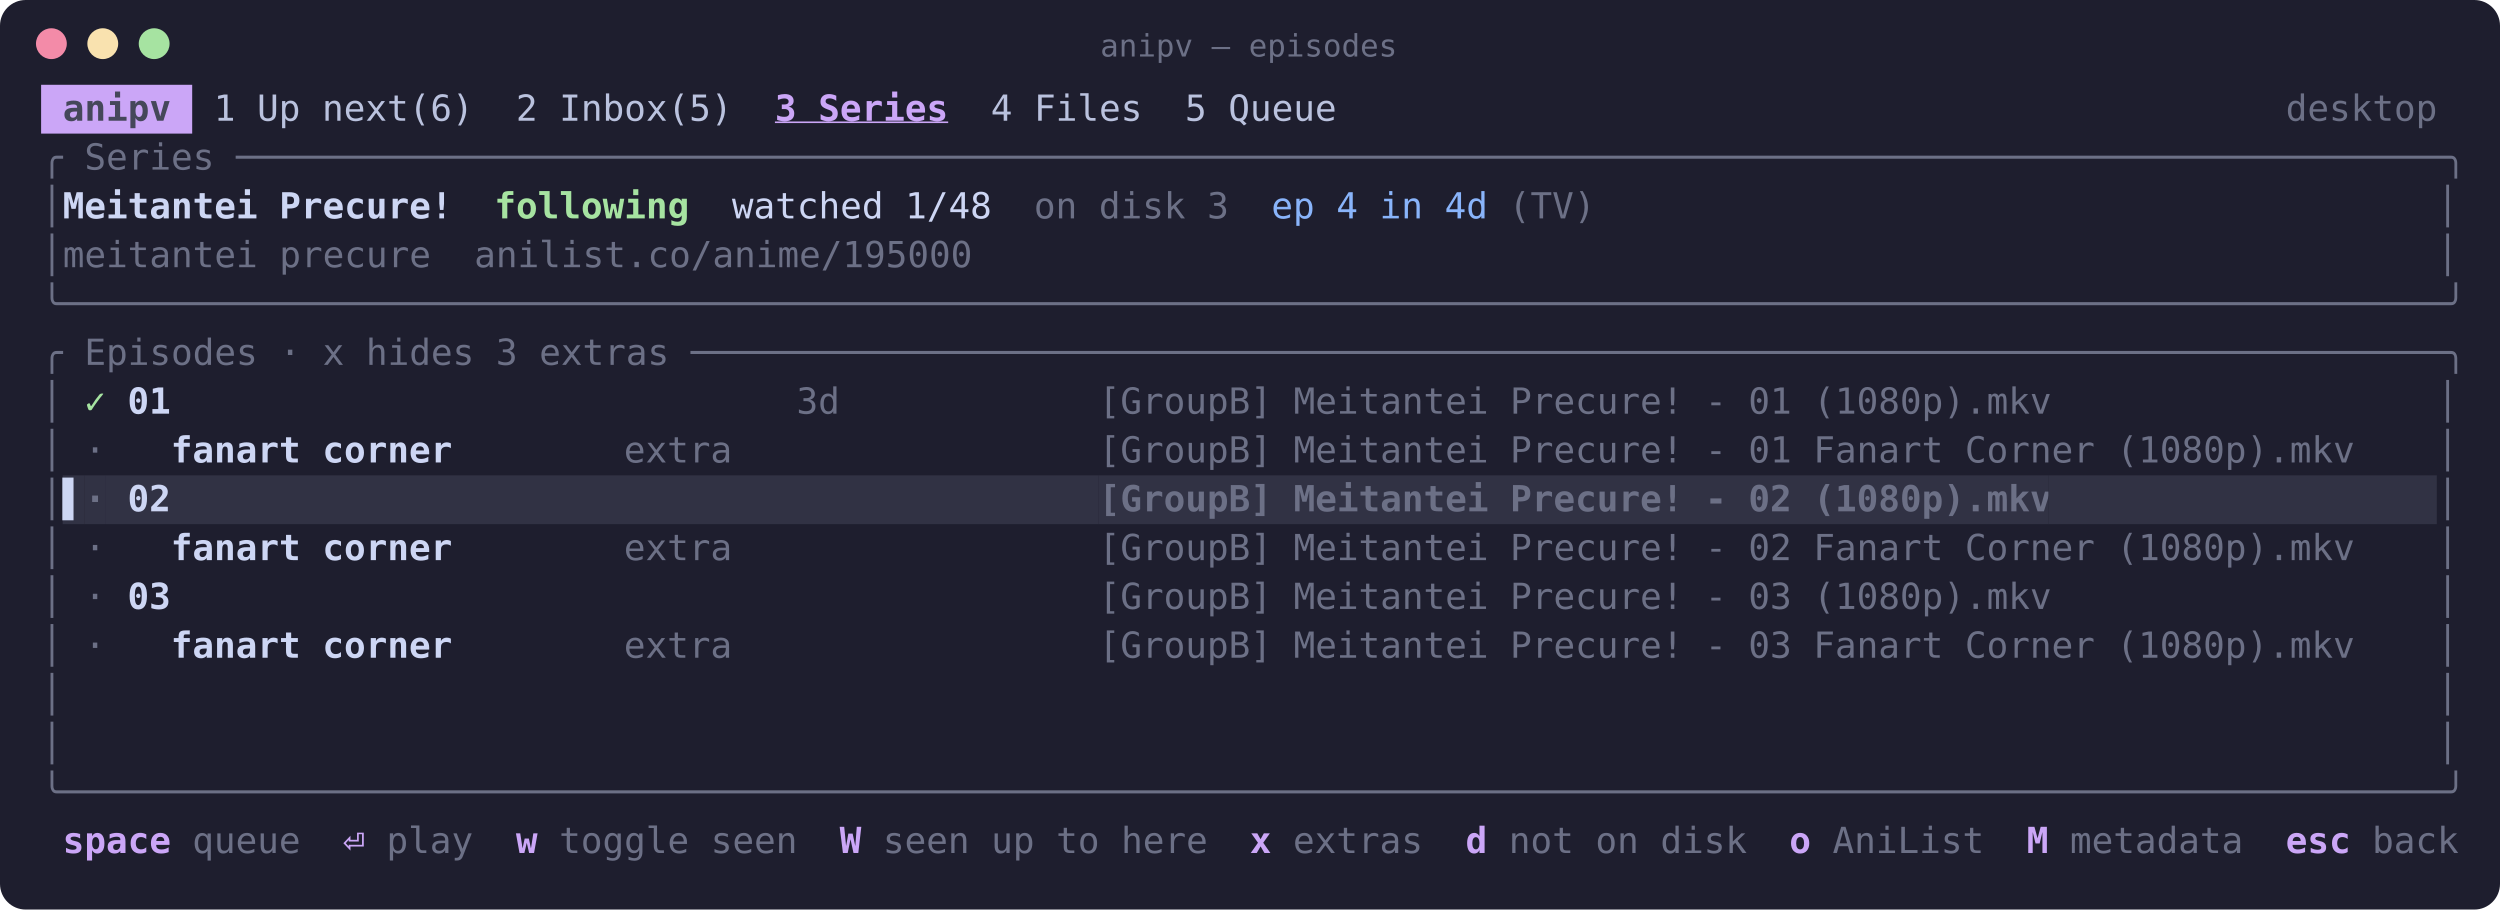
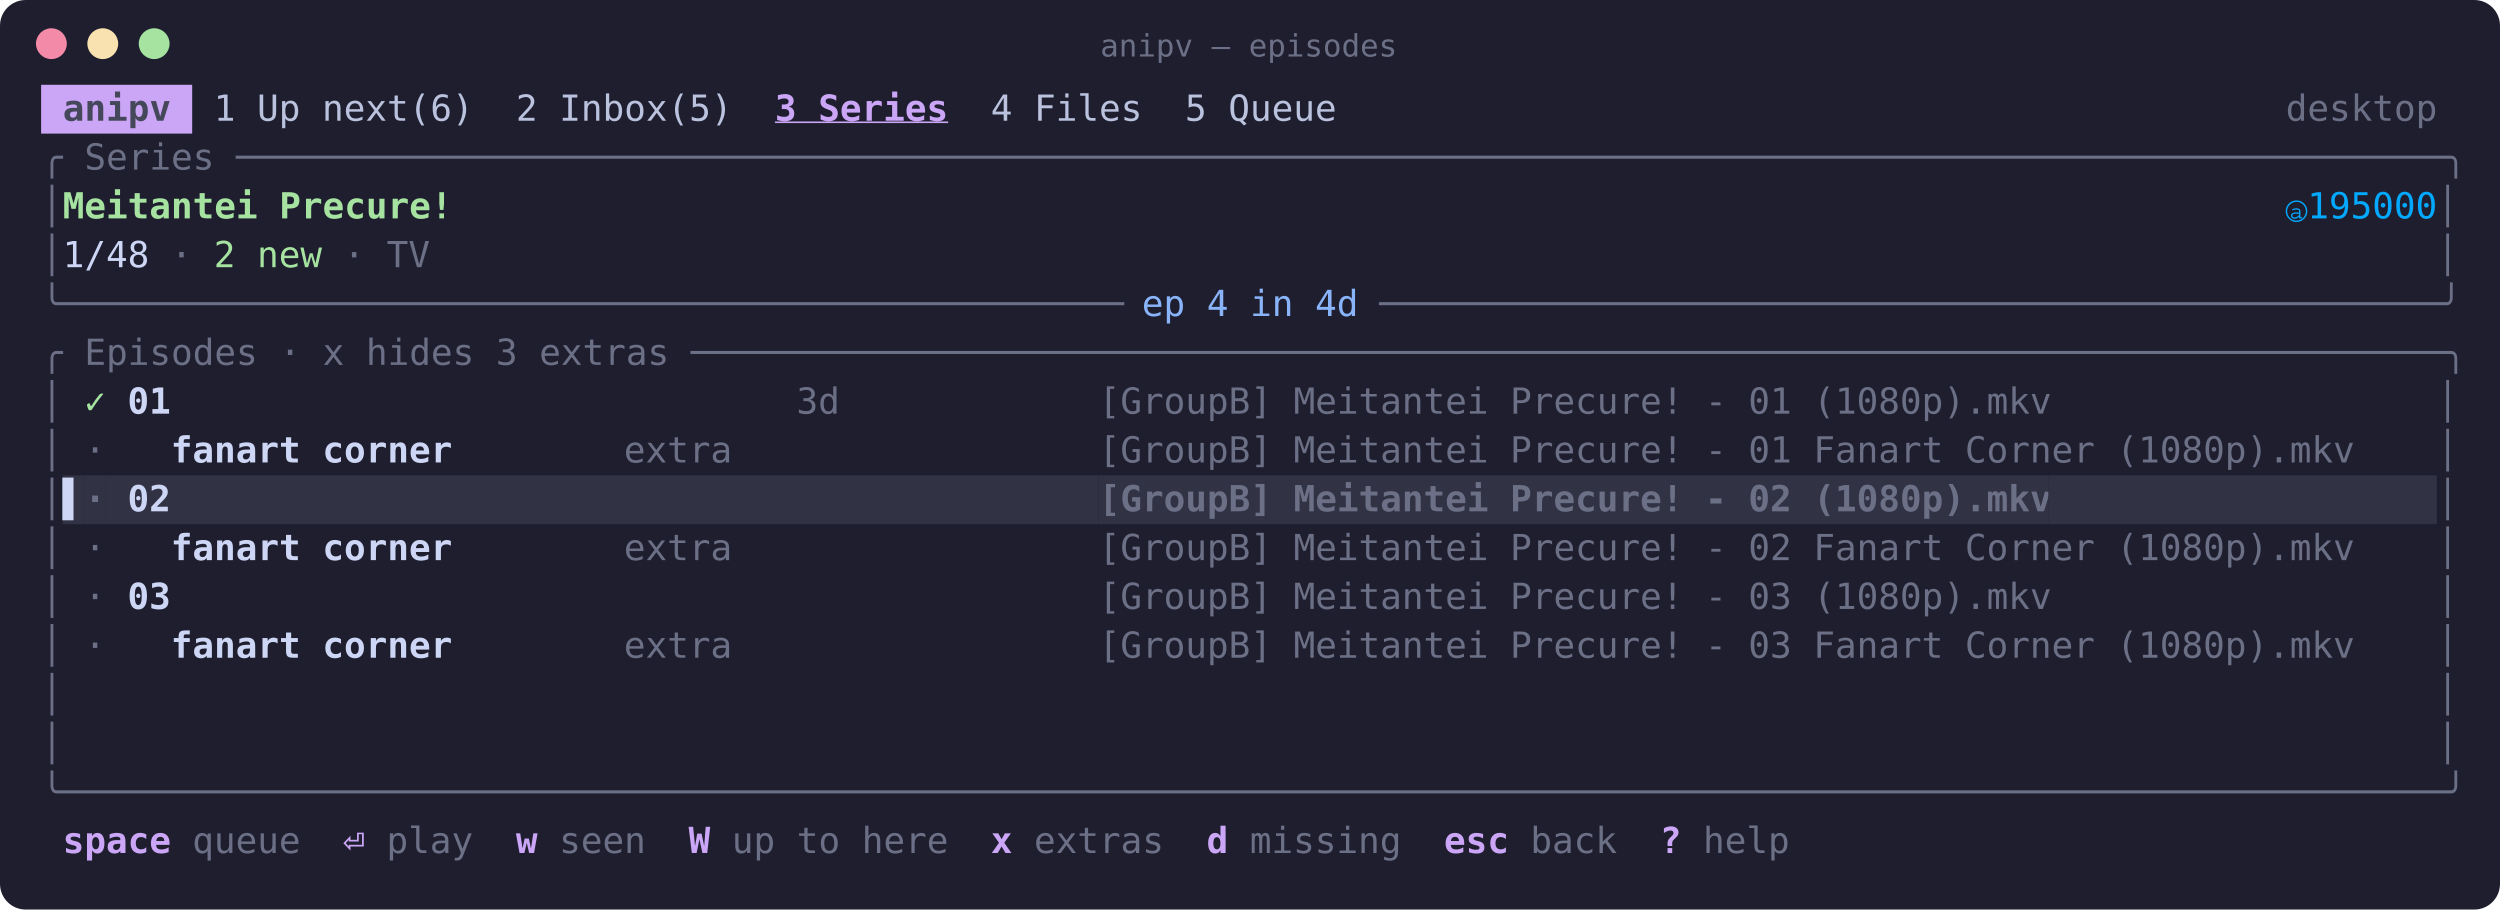
<svg xmlns="http://www.w3.org/2000/svg" width="973" height="354" viewBox="0 0 973 354" font-family="'JetBrains Mono','Cascadia Code','Fira Code',Menlo,Consolas,monospace" font-size="14">
  <rect width="100%" height="100%" rx="10" fill="#1e1e2e" />
  <circle cx="20" cy="17" r="6" fill="#f38ba8" />
  <circle cx="40" cy="17" r="6" fill="#f9e2af" />
  <circle cx="60" cy="17" r="6" fill="#a6e3a1" />
  <text x="486" y="22" fill="#6c7086" text-anchor="middle" font-size="12">anipv — episodes</text>
  <rect x="16.0" y="33.0" width="58.8" height="19" fill="#cba6f7" />
  <text x="16.0" y="47.0" fill="#45475a" font-weight="bold" xml:space="preserve" textLength="58.8" lengthAdjust="spacingAndGlyphs"> anipv </text>
  <text x="83.2" y="47.0" fill="#bac2de" xml:space="preserve" textLength="100.8" lengthAdjust="spacingAndGlyphs">1 Up next(6)</text>
  <text x="200.8" y="47.0" fill="#bac2de" xml:space="preserve" textLength="84.0" lengthAdjust="spacingAndGlyphs">2 Inbox(5)</text>
  <text x="301.6" y="47.0" fill="#cba6f7" font-weight="bold" text-decoration="underline" xml:space="preserve" textLength="67.2" lengthAdjust="spacingAndGlyphs">3 Series</text>
  <text x="385.6" y="47.0" fill="#bac2de" xml:space="preserve" textLength="58.8" lengthAdjust="spacingAndGlyphs">4 Files</text>
  <text x="461.2" y="47.0" fill="#bac2de" xml:space="preserve" textLength="58.8" lengthAdjust="spacingAndGlyphs">5 Queue</text>
  <text x="889.6" y="47.0" fill="#6c7086" xml:space="preserve" textLength="67.2" lengthAdjust="spacingAndGlyphs">desktop </text>
  <text x="16.0" y="66.0" fill="#6c7086" xml:space="preserve" textLength="940.8" lengthAdjust="spacingAndGlyphs">╭ Series ──────────────────────────────────────────────────────────────────────────────────────────────────────╮</text>
  <text x="16.0" y="85.0" fill="#6c7086" xml:space="preserve" textLength="8.4" lengthAdjust="spacingAndGlyphs">│</text>
-   <text x="24.4" y="85.0" fill="#cdd6f4" font-weight="bold" xml:space="preserve" textLength="151.2" lengthAdjust="spacingAndGlyphs">Meitantei Precure!</text>
-   <text x="192.4" y="85.0" fill="#a6e3a1" font-weight="bold" xml:space="preserve" textLength="75.6" lengthAdjust="spacingAndGlyphs">following</text>
-   <text x="268.0" y="85.0" fill="#cdd6f4" xml:space="preserve" textLength="134.4" lengthAdjust="spacingAndGlyphs">  watched 1/48  </text>
-   <text x="402.4" y="85.0" fill="#6c7086" xml:space="preserve" textLength="75.6" lengthAdjust="spacingAndGlyphs">on disk 3</text>
-   <text x="494.8" y="85.0" fill="#89b4fa" xml:space="preserve" textLength="84.0" lengthAdjust="spacingAndGlyphs">ep 4 in 4d</text>
-   <text x="578.8" y="85.0" fill="#6c7086" xml:space="preserve" textLength="42.0" lengthAdjust="spacingAndGlyphs"> (TV)</text>
+   <text x="24.4" y="85.0" fill="#a6e3a1" font-weight="bold" xml:space="preserve" textLength="151.2" lengthAdjust="spacingAndGlyphs">Meitantei Precure!</text>
+   <text x="889.6" y="85.0" fill="#02a9ff" xml:space="preserve" textLength="58.8" lengthAdjust="spacingAndGlyphs">ⓐ195000</text>
  <text x="948.4" y="85.0" fill="#6c7086" xml:space="preserve" textLength="8.4" lengthAdjust="spacingAndGlyphs">│</text>
-   <text x="16.0" y="104.0" fill="#6c7086" xml:space="preserve" textLength="361.2" lengthAdjust="spacingAndGlyphs">│meitantei precure  anilist.co/anime/195000</text>
+   <text x="16.0" y="104.0" fill="#6c7086" xml:space="preserve" textLength="8.4" lengthAdjust="spacingAndGlyphs">│</text>
+   <text x="24.4" y="104.0" fill="#cdd6f4" xml:space="preserve" textLength="33.6" lengthAdjust="spacingAndGlyphs">1/48</text>
+   <text x="58.0" y="104.0" fill="#6c7086" xml:space="preserve" textLength="25.2" lengthAdjust="spacingAndGlyphs"> · </text>
+   <text x="83.2" y="104.0" fill="#a6e3a1" xml:space="preserve" textLength="42.0" lengthAdjust="spacingAndGlyphs">2 new</text>
+   <text x="125.2" y="104.0" fill="#6c7086" xml:space="preserve" textLength="42.0" lengthAdjust="spacingAndGlyphs"> · TV</text>
  <text x="948.4" y="104.0" fill="#6c7086" xml:space="preserve" textLength="8.4" lengthAdjust="spacingAndGlyphs">│</text>
-   <text x="16.0" y="123.0" fill="#6c7086" xml:space="preserve" textLength="940.8" lengthAdjust="spacingAndGlyphs">╰──────────────────────────────────────────────────────────────────────────────────────────────────────────────╯</text>
+   <text x="16.0" y="123.0" fill="#6c7086" xml:space="preserve" textLength="428.4" lengthAdjust="spacingAndGlyphs">╰───────────────────────────────────────────────── </text>
+   <text x="444.4" y="123.0" fill="#89b4fa" xml:space="preserve" textLength="84.0" lengthAdjust="spacingAndGlyphs">ep 4 in 4d</text>
+   <text x="528.4" y="123.0" fill="#6c7086" xml:space="preserve" textLength="428.4" lengthAdjust="spacingAndGlyphs"> ─────────────────────────────────────────────────╯</text>
  <text x="16.0" y="142.0" fill="#6c7086" xml:space="preserve" textLength="940.8" lengthAdjust="spacingAndGlyphs">╭ Episodes · x hides 3 extras ─────────────────────────────────────────────────────────────────────────────────╮</text>
  <text x="16.0" y="161.0" fill="#6c7086" xml:space="preserve" textLength="8.4" lengthAdjust="spacingAndGlyphs">│</text>
  <text x="32.8" y="161.0" fill="#a6e3a1" xml:space="preserve" textLength="8.4" lengthAdjust="spacingAndGlyphs">✓</text>
  <text x="49.6" y="161.0" fill="#cdd6f4" font-weight="bold" xml:space="preserve" textLength="184.8" lengthAdjust="spacingAndGlyphs">01                    </text>
  <text x="310.0" y="161.0" fill="#6c7086" xml:space="preserve" textLength="16.8" lengthAdjust="spacingAndGlyphs">3d</text>
  <text x="427.6" y="161.0" fill="#6c7086" xml:space="preserve" textLength="369.6" lengthAdjust="spacingAndGlyphs">[GroupB] Meitantei Precure! - 01 (1080p).mkv</text>
  <text x="948.4" y="161.0" fill="#6c7086" xml:space="preserve" textLength="8.4" lengthAdjust="spacingAndGlyphs">│</text>
  <text x="16.0" y="180.0" fill="#6c7086" xml:space="preserve" textLength="8.4" lengthAdjust="spacingAndGlyphs">│</text>
  <text x="32.8" y="180.0" fill="#6c7086" xml:space="preserve" textLength="8.4" lengthAdjust="spacingAndGlyphs">·</text>
  <text x="49.6" y="180.0" fill="#cdd6f4" font-weight="bold" xml:space="preserve" textLength="184.8" lengthAdjust="spacingAndGlyphs">  fanart corner       </text>
  <text x="242.8" y="180.0" fill="#6c7086" xml:space="preserve" textLength="58.8" lengthAdjust="spacingAndGlyphs">extra  </text>
  <text x="427.6" y="180.0" fill="#6c7086" xml:space="preserve" textLength="487.2" lengthAdjust="spacingAndGlyphs">[GroupB] Meitantei Precure! - 01 Fanart Corner (1080p).mkv</text>
  <text x="948.4" y="180.0" fill="#6c7086" xml:space="preserve" textLength="8.4" lengthAdjust="spacingAndGlyphs">│</text>
  <text x="16.0" y="199.0" fill="#6c7086" xml:space="preserve" textLength="8.4" lengthAdjust="spacingAndGlyphs">│</text>
  <rect x="24.4" y="185.0" width="8.4" height="19" fill="#313244" />
  <text x="24.4" y="199.0" fill="#cdd6f4" font-weight="bold" xml:space="preserve" textLength="8.4" lengthAdjust="spacingAndGlyphs">▌</text>
  <rect x="32.8" y="185.0" width="8.4" height="19" fill="#313244" />
  <text x="32.8" y="199.0" fill="#6c7086" font-weight="bold" xml:space="preserve" textLength="8.4" lengthAdjust="spacingAndGlyphs">·</text>
  <rect x="41.2" y="185.0" width="386.4" height="19" fill="#313244" />
  <text x="41.2" y="199.0" fill="#cdd6f4" font-weight="bold" xml:space="preserve" textLength="386.4" lengthAdjust="spacingAndGlyphs"> 02                                           </text>
  <rect x="427.6" y="185.0" width="369.6" height="19" fill="#313244" />
  <text x="427.6" y="199.0" fill="#6c7086" font-weight="bold" xml:space="preserve" textLength="369.6" lengthAdjust="spacingAndGlyphs">[GroupB] Meitantei Precure! - 02 (1080p).mkv</text>
  <rect x="797.2" y="185.0" width="151.2" height="19" fill="#313244" />
  <text x="948.4" y="199.0" fill="#6c7086" xml:space="preserve" textLength="8.4" lengthAdjust="spacingAndGlyphs">│</text>
  <text x="16.0" y="218.0" fill="#6c7086" xml:space="preserve" textLength="8.4" lengthAdjust="spacingAndGlyphs">│</text>
  <text x="32.8" y="218.0" fill="#6c7086" xml:space="preserve" textLength="8.4" lengthAdjust="spacingAndGlyphs">·</text>
  <text x="49.6" y="218.0" fill="#cdd6f4" font-weight="bold" xml:space="preserve" textLength="184.8" lengthAdjust="spacingAndGlyphs">  fanart corner       </text>
  <text x="242.8" y="218.0" fill="#6c7086" xml:space="preserve" textLength="58.8" lengthAdjust="spacingAndGlyphs">extra  </text>
  <text x="427.6" y="218.0" fill="#6c7086" xml:space="preserve" textLength="487.2" lengthAdjust="spacingAndGlyphs">[GroupB] Meitantei Precure! - 02 Fanart Corner (1080p).mkv</text>
  <text x="948.4" y="218.0" fill="#6c7086" xml:space="preserve" textLength="8.4" lengthAdjust="spacingAndGlyphs">│</text>
  <text x="16.0" y="237.0" fill="#6c7086" xml:space="preserve" textLength="8.4" lengthAdjust="spacingAndGlyphs">│</text>
  <text x="32.8" y="237.0" fill="#6c7086" xml:space="preserve" textLength="8.4" lengthAdjust="spacingAndGlyphs">·</text>
  <text x="49.6" y="237.0" fill="#cdd6f4" font-weight="bold" xml:space="preserve" textLength="184.8" lengthAdjust="spacingAndGlyphs">03                    </text>
  <text x="427.6" y="237.0" fill="#6c7086" xml:space="preserve" textLength="369.6" lengthAdjust="spacingAndGlyphs">[GroupB] Meitantei Precure! - 03 (1080p).mkv</text>
  <text x="948.4" y="237.0" fill="#6c7086" xml:space="preserve" textLength="8.4" lengthAdjust="spacingAndGlyphs">│</text>
  <text x="16.0" y="256.0" fill="#6c7086" xml:space="preserve" textLength="8.4" lengthAdjust="spacingAndGlyphs">│</text>
  <text x="32.8" y="256.0" fill="#6c7086" xml:space="preserve" textLength="8.4" lengthAdjust="spacingAndGlyphs">·</text>
  <text x="49.6" y="256.0" fill="#cdd6f4" font-weight="bold" xml:space="preserve" textLength="184.8" lengthAdjust="spacingAndGlyphs">  fanart corner       </text>
  <text x="242.8" y="256.0" fill="#6c7086" xml:space="preserve" textLength="58.8" lengthAdjust="spacingAndGlyphs">extra  </text>
  <text x="427.6" y="256.0" fill="#6c7086" xml:space="preserve" textLength="487.2" lengthAdjust="spacingAndGlyphs">[GroupB] Meitantei Precure! - 03 Fanart Corner (1080p).mkv</text>
  <text x="948.4" y="256.0" fill="#6c7086" xml:space="preserve" textLength="8.4" lengthAdjust="spacingAndGlyphs">│</text>
  <text x="16.0" y="275.0" fill="#6c7086" xml:space="preserve" textLength="8.4" lengthAdjust="spacingAndGlyphs">│</text>
  <text x="948.4" y="275.0" fill="#6c7086" xml:space="preserve" textLength="8.4" lengthAdjust="spacingAndGlyphs">│</text>
  <text x="16.0" y="294.0" fill="#6c7086" xml:space="preserve" textLength="8.4" lengthAdjust="spacingAndGlyphs">│</text>
  <text x="948.4" y="294.0" fill="#6c7086" xml:space="preserve" textLength="8.4" lengthAdjust="spacingAndGlyphs">│</text>
  <text x="16.0" y="313.0" fill="#6c7086" xml:space="preserve" textLength="940.8" lengthAdjust="spacingAndGlyphs">╰──────────────────────────────────────────────────────────────────────────────────────────────────────────────╯</text>
  <text x="24.4" y="332.0" fill="#cba6f7" font-weight="bold" xml:space="preserve" textLength="42.0" lengthAdjust="spacingAndGlyphs">space</text>
  <text x="66.4" y="332.0" fill="#6c7086" xml:space="preserve" textLength="67.2" lengthAdjust="spacingAndGlyphs"> queue  </text>
  <text x="133.6" y="332.0" fill="#cba6f7" font-weight="bold" xml:space="preserve" textLength="8.4" lengthAdjust="spacingAndGlyphs">⏎</text>
  <text x="142.0" y="332.0" fill="#6c7086" xml:space="preserve" textLength="58.8" lengthAdjust="spacingAndGlyphs"> play  </text>
  <text x="200.8" y="332.0" fill="#cba6f7" font-weight="bold" xml:space="preserve" textLength="8.4" lengthAdjust="spacingAndGlyphs">w</text>
-   <text x="209.2" y="332.0" fill="#6c7086" xml:space="preserve" textLength="117.6" lengthAdjust="spacingAndGlyphs"> toggle seen  </text>
-   <text x="326.8" y="332.0" fill="#cba6f7" font-weight="bold" xml:space="preserve" textLength="8.4" lengthAdjust="spacingAndGlyphs">W</text>
-   <text x="335.2" y="332.0" fill="#6c7086" xml:space="preserve" textLength="151.2" lengthAdjust="spacingAndGlyphs"> seen up to here  </text>
-   <text x="486.4" y="332.0" fill="#cba6f7" font-weight="bold" xml:space="preserve" textLength="8.4" lengthAdjust="spacingAndGlyphs">x</text>
-   <text x="494.8" y="332.0" fill="#6c7086" xml:space="preserve" textLength="75.6" lengthAdjust="spacingAndGlyphs"> extras  </text>
-   <text x="570.4" y="332.0" fill="#cba6f7" font-weight="bold" xml:space="preserve" textLength="8.4" lengthAdjust="spacingAndGlyphs">d</text>
-   <text x="578.8" y="332.0" fill="#6c7086" xml:space="preserve" textLength="117.6" lengthAdjust="spacingAndGlyphs"> not on disk  </text>
-   <text x="696.4" y="332.0" fill="#cba6f7" font-weight="bold" xml:space="preserve" textLength="8.4" lengthAdjust="spacingAndGlyphs">o</text>
-   <text x="704.8" y="332.0" fill="#6c7086" xml:space="preserve" textLength="84.0" lengthAdjust="spacingAndGlyphs"> AniList  </text>
-   <text x="788.8" y="332.0" fill="#cba6f7" font-weight="bold" xml:space="preserve" textLength="8.4" lengthAdjust="spacingAndGlyphs">M</text>
-   <text x="797.2" y="332.0" fill="#6c7086" xml:space="preserve" textLength="92.4" lengthAdjust="spacingAndGlyphs"> metadata  </text>
-   <text x="889.6" y="332.0" fill="#cba6f7" font-weight="bold" xml:space="preserve" textLength="25.2" lengthAdjust="spacingAndGlyphs">esc</text>
-   <text x="914.8" y="332.0" fill="#6c7086" xml:space="preserve" textLength="42.0" lengthAdjust="spacingAndGlyphs"> back</text>
+   <text x="209.2" y="332.0" fill="#6c7086" xml:space="preserve" textLength="58.8" lengthAdjust="spacingAndGlyphs"> seen  </text>
+   <text x="268.0" y="332.0" fill="#cba6f7" font-weight="bold" xml:space="preserve" textLength="8.4" lengthAdjust="spacingAndGlyphs">W</text>
+   <text x="276.4" y="332.0" fill="#6c7086" xml:space="preserve" textLength="109.2" lengthAdjust="spacingAndGlyphs"> up to here  </text>
+   <text x="385.6" y="332.0" fill="#cba6f7" font-weight="bold" xml:space="preserve" textLength="8.4" lengthAdjust="spacingAndGlyphs">x</text>
+   <text x="394.0" y="332.0" fill="#6c7086" xml:space="preserve" textLength="75.6" lengthAdjust="spacingAndGlyphs"> extras  </text>
+   <text x="469.6" y="332.0" fill="#cba6f7" font-weight="bold" xml:space="preserve" textLength="8.4" lengthAdjust="spacingAndGlyphs">d</text>
+   <text x="478.0" y="332.0" fill="#6c7086" xml:space="preserve" textLength="84.0" lengthAdjust="spacingAndGlyphs"> missing  </text>
+   <text x="562.0" y="332.0" fill="#cba6f7" font-weight="bold" xml:space="preserve" textLength="25.2" lengthAdjust="spacingAndGlyphs">esc</text>
+   <text x="587.2" y="332.0" fill="#6c7086" xml:space="preserve" textLength="58.8" lengthAdjust="spacingAndGlyphs"> back  </text>
+   <text x="646.0" y="332.0" fill="#cba6f7" font-weight="bold" xml:space="preserve" textLength="8.4" lengthAdjust="spacingAndGlyphs">?</text>
+   <text x="654.4" y="332.0" fill="#6c7086" xml:space="preserve" textLength="58.8" lengthAdjust="spacingAndGlyphs"> help  </text>
</svg>
